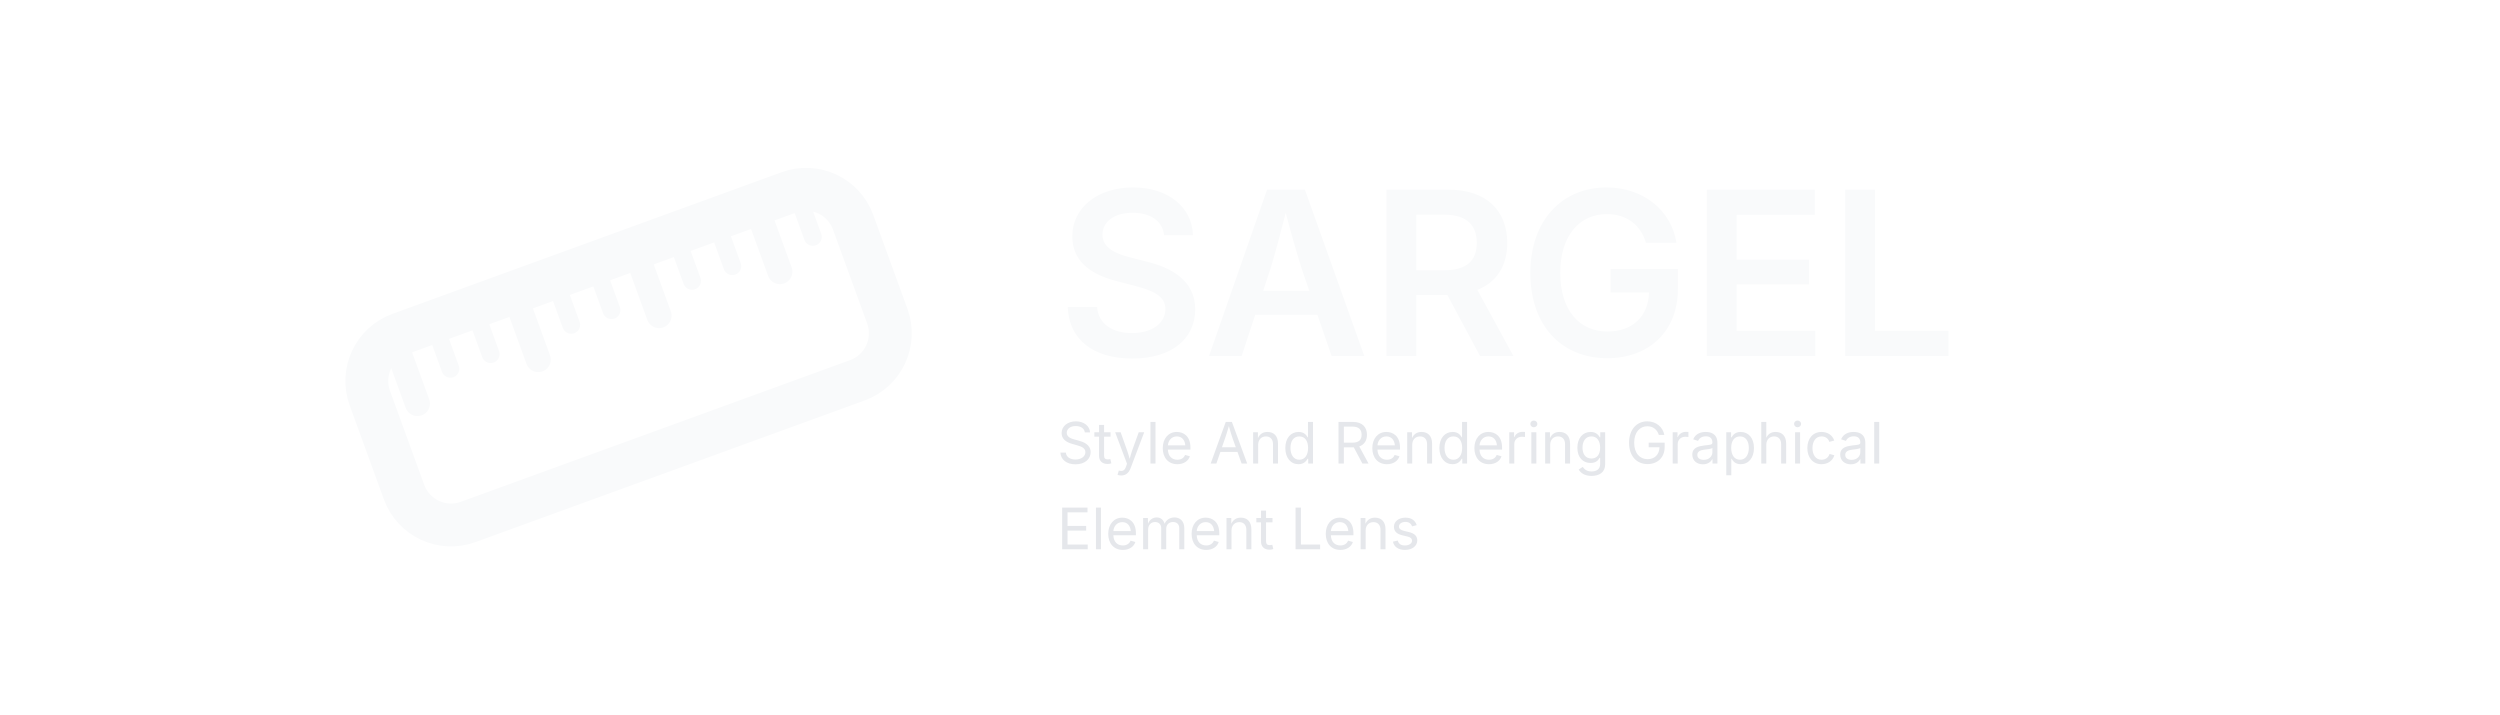
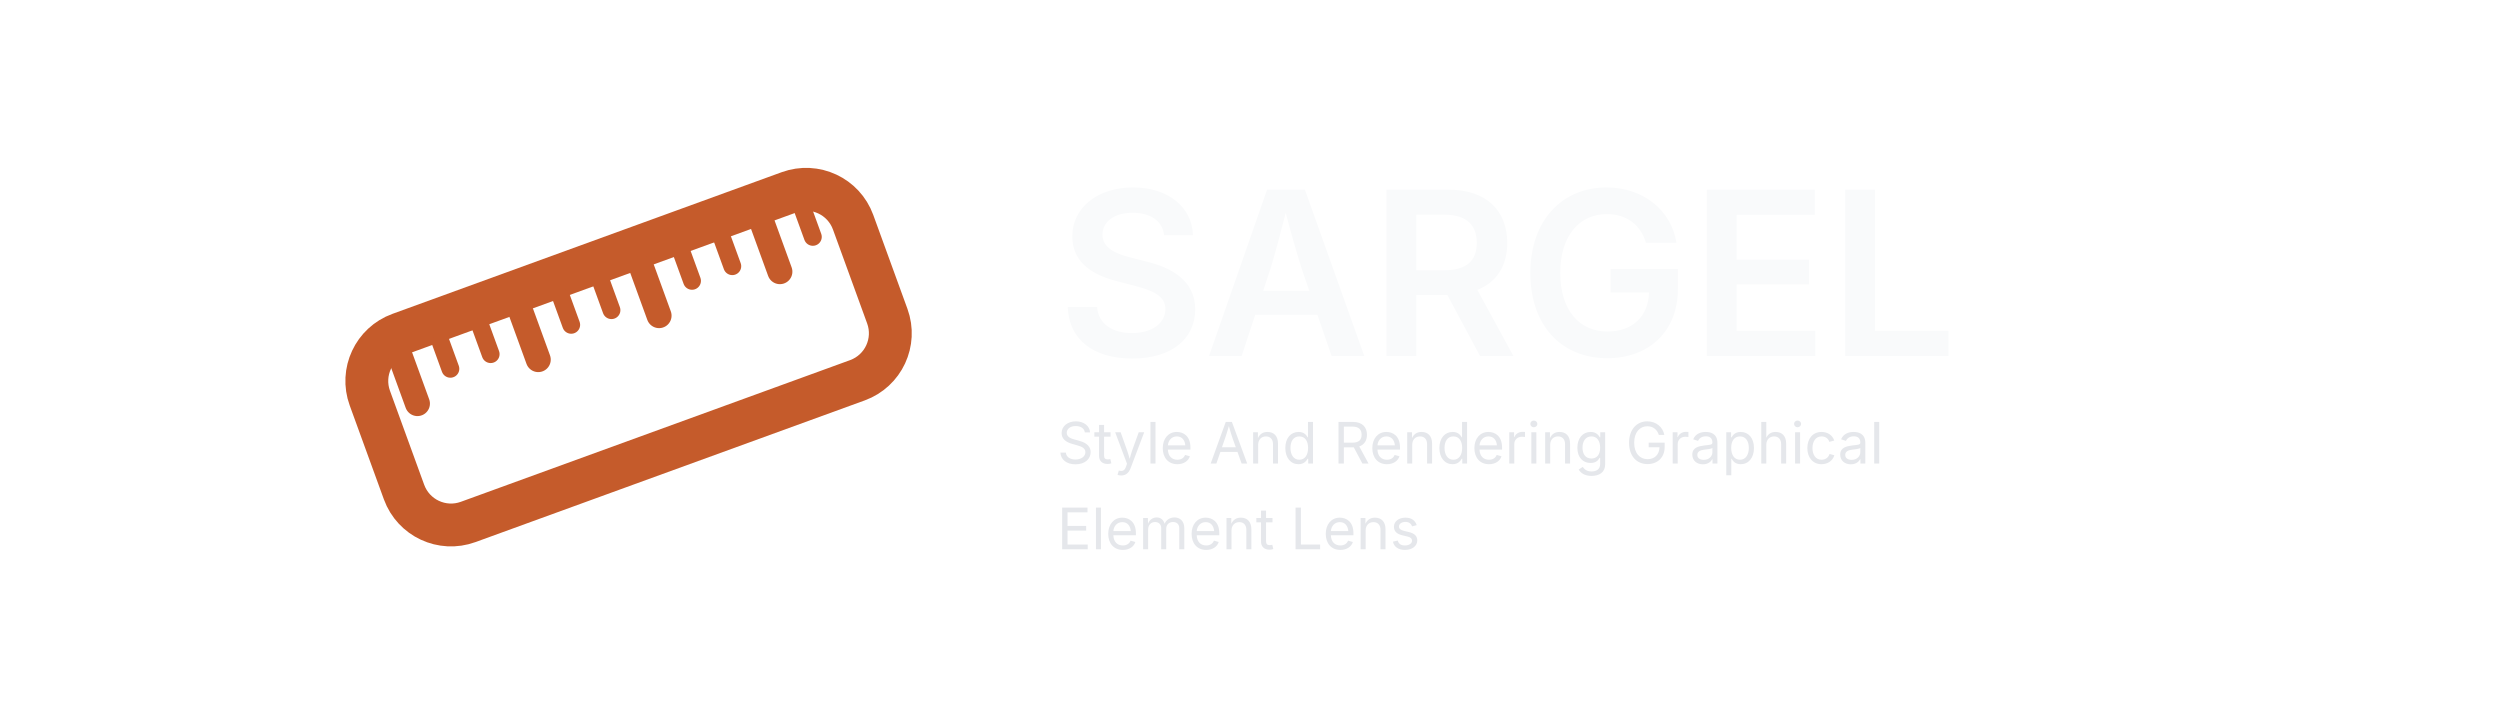
<svg xmlns="http://www.w3.org/2000/svg" viewBox="0 0 350 100">
  <defs>
    <style>
-       .stroke { stroke: #F9FAFB; fill: none; stroke-width: 6; stroke-linecap: round; stroke-linejoin: round; }
-       .tick   { stroke: #F9FAFB; stroke-linecap: round; }
+       .stroke { stroke: #C55B2B; fill: none; stroke-width: 6; stroke-linecap: round; stroke-linejoin: round; }
+       .tick   { stroke: #C55B2B; stroke-linecap: round; }
      .minor  { stroke-width: 2.5; }
      .major  { stroke-width: 3.5; }
      .title  { fill: #F9FAFB; font-family: 'Inter', system-ui, sans-serif; font-size: 32px; font-weight: 600; }
      .tagline{ fill: #E5E7EB; font-family: 'Inter', system-ui, sans-serif; font-size: 8px; font-weight: 400; }
    </style>
  </defs>
  <g transform="translate(88,50) rotate(-20) translate(-88,-50)">
    <rect x="52" y="36" width="72" height="28" rx="7" class="stroke" />
    <g>
      <line x1="58" y1="39" x2="58" y2="46" class="tick major" />
      <line x1="64" y1="39" x2="64" y2="43" class="tick minor" />
      <line x1="70" y1="39" x2="70" y2="43" class="tick minor" />
      <line x1="76" y1="39" x2="76" y2="46" class="tick major" />
      <line x1="82" y1="39" x2="82" y2="43" class="tick minor" />
      <line x1="88" y1="39" x2="88" y2="43" class="tick minor" />
      <line x1="94" y1="39" x2="94" y2="46" class="tick major" />
      <line x1="100" y1="39" x2="100" y2="43" class="tick minor" />
      <line x1="106" y1="39" x2="106" y2="43" class="tick minor" />
      <line x1="112" y1="39" x2="112" y2="46" class="tick major" />
      <line x1="118" y1="39" x2="118" y2="43" class="tick minor" />
    </g>
  </g>
  <text x="148" y="38" class="title" dominant-baseline="middle">SARGEL</text>
  <text x="148" y="62" class="tagline" dominant-baseline="middle">Style And Rendering Graphical</text>
  <text x="148" y="74" class="tagline" dominant-baseline="middle">Element Lens</text>
</svg>
